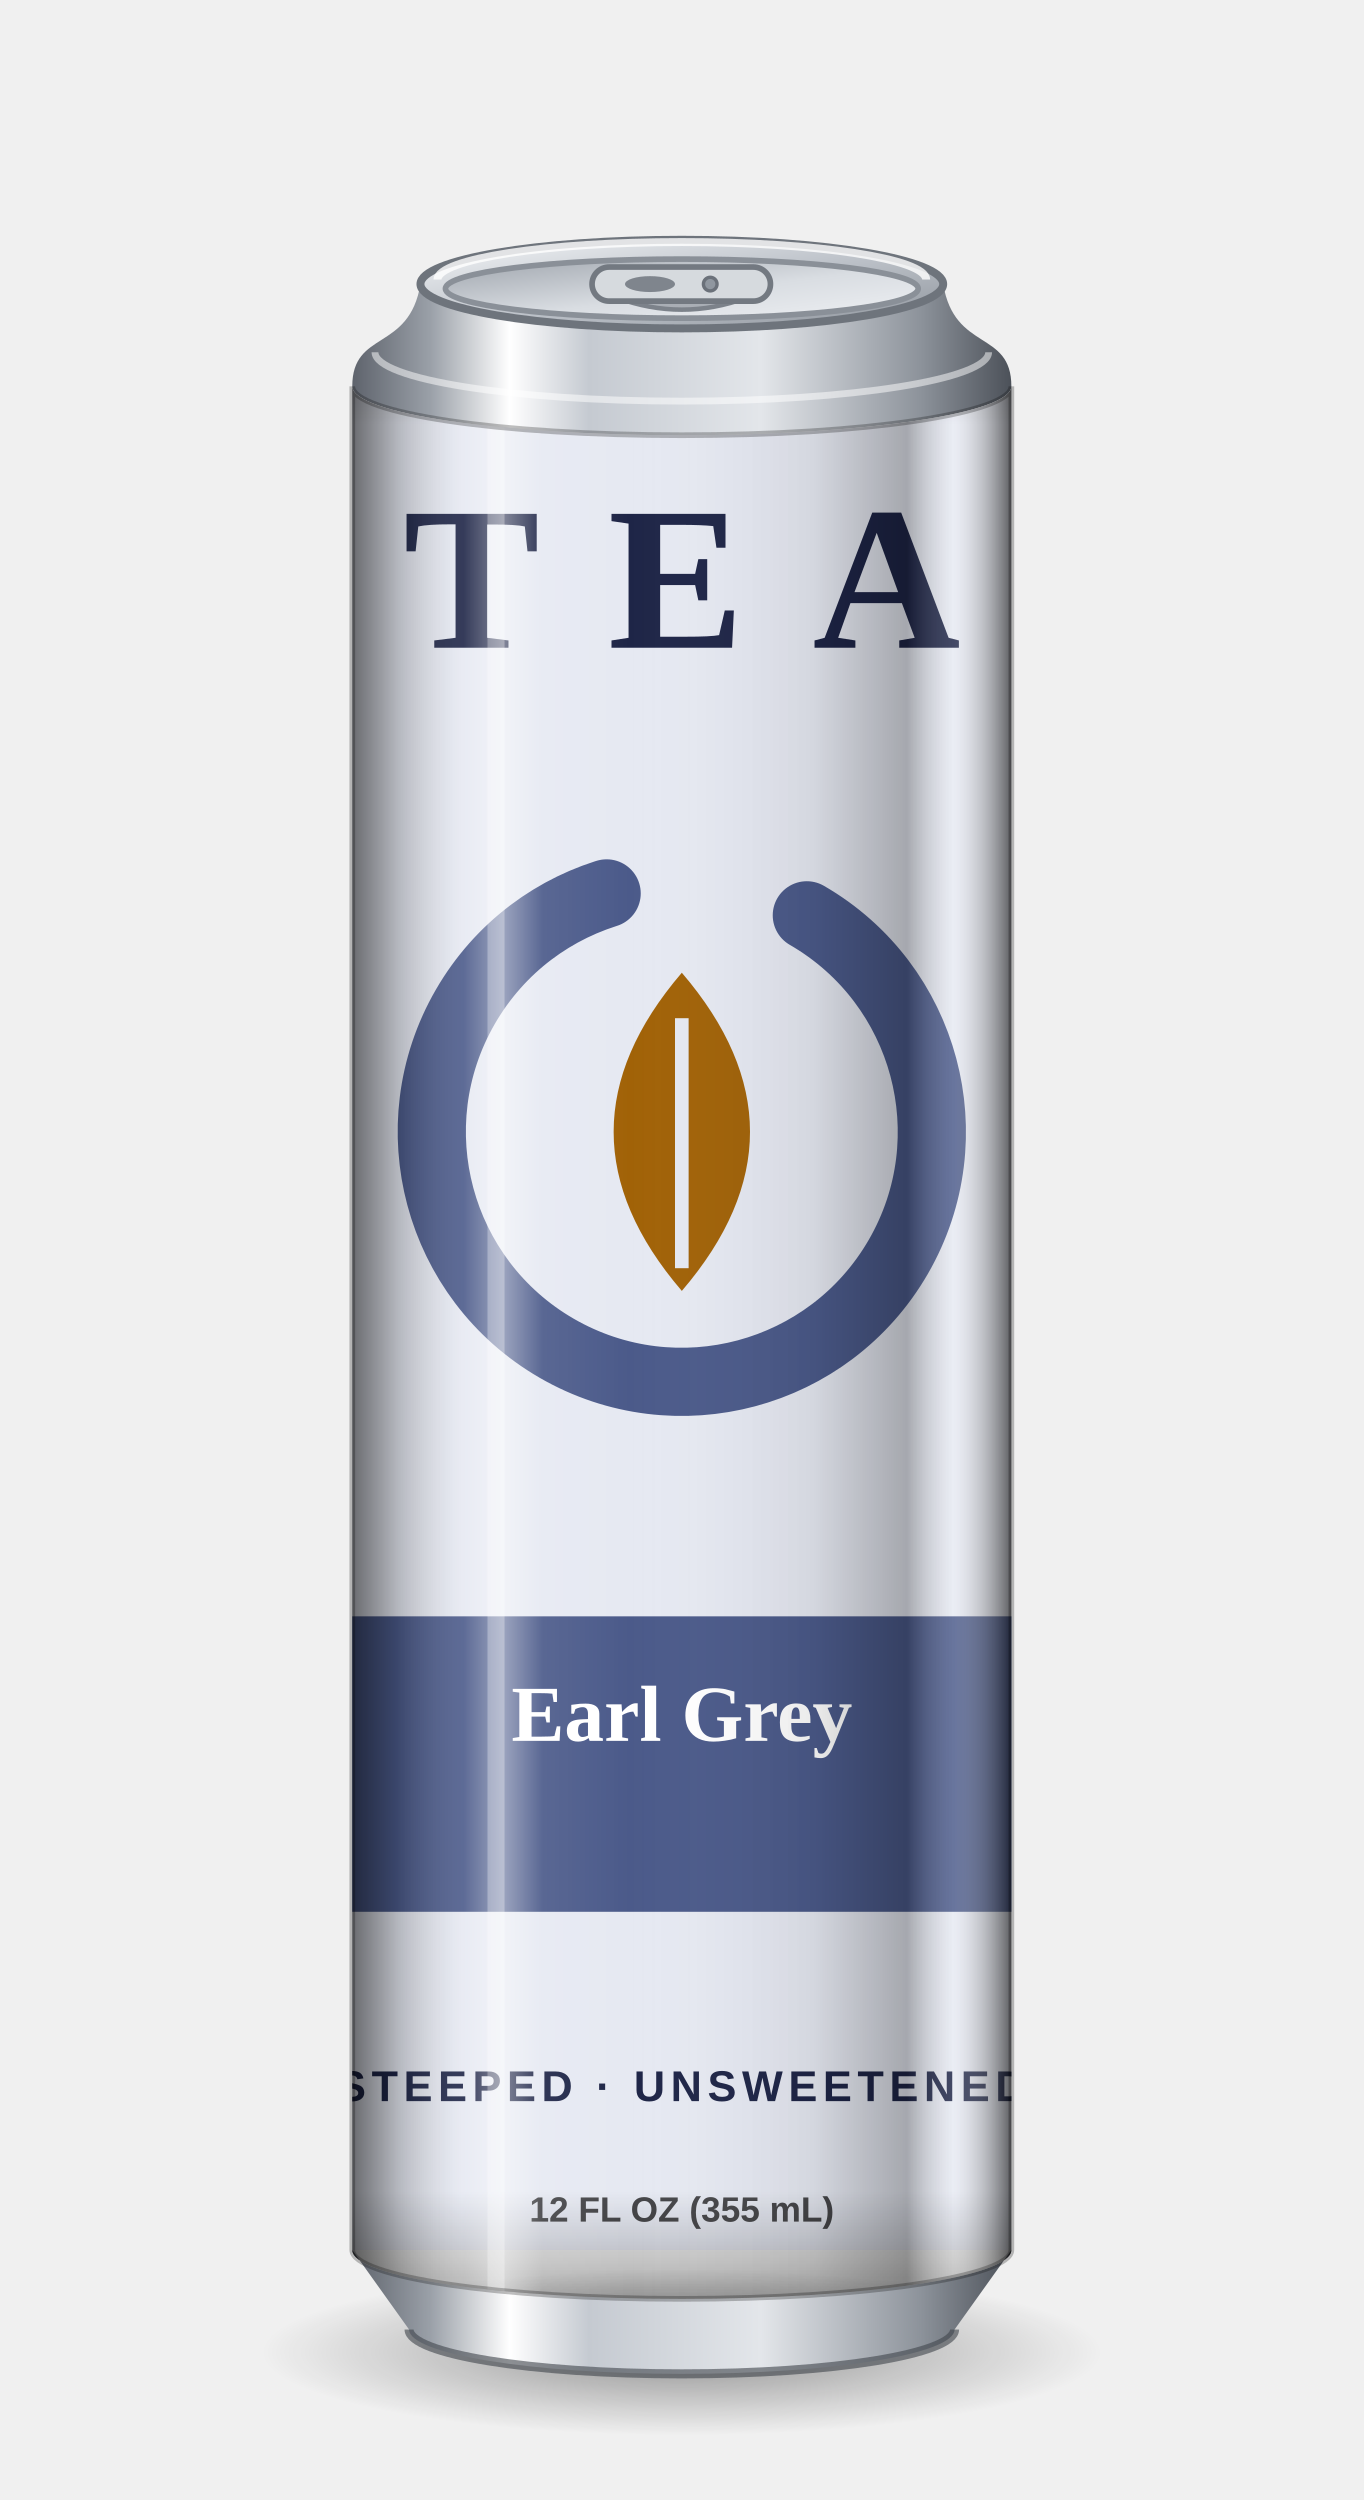
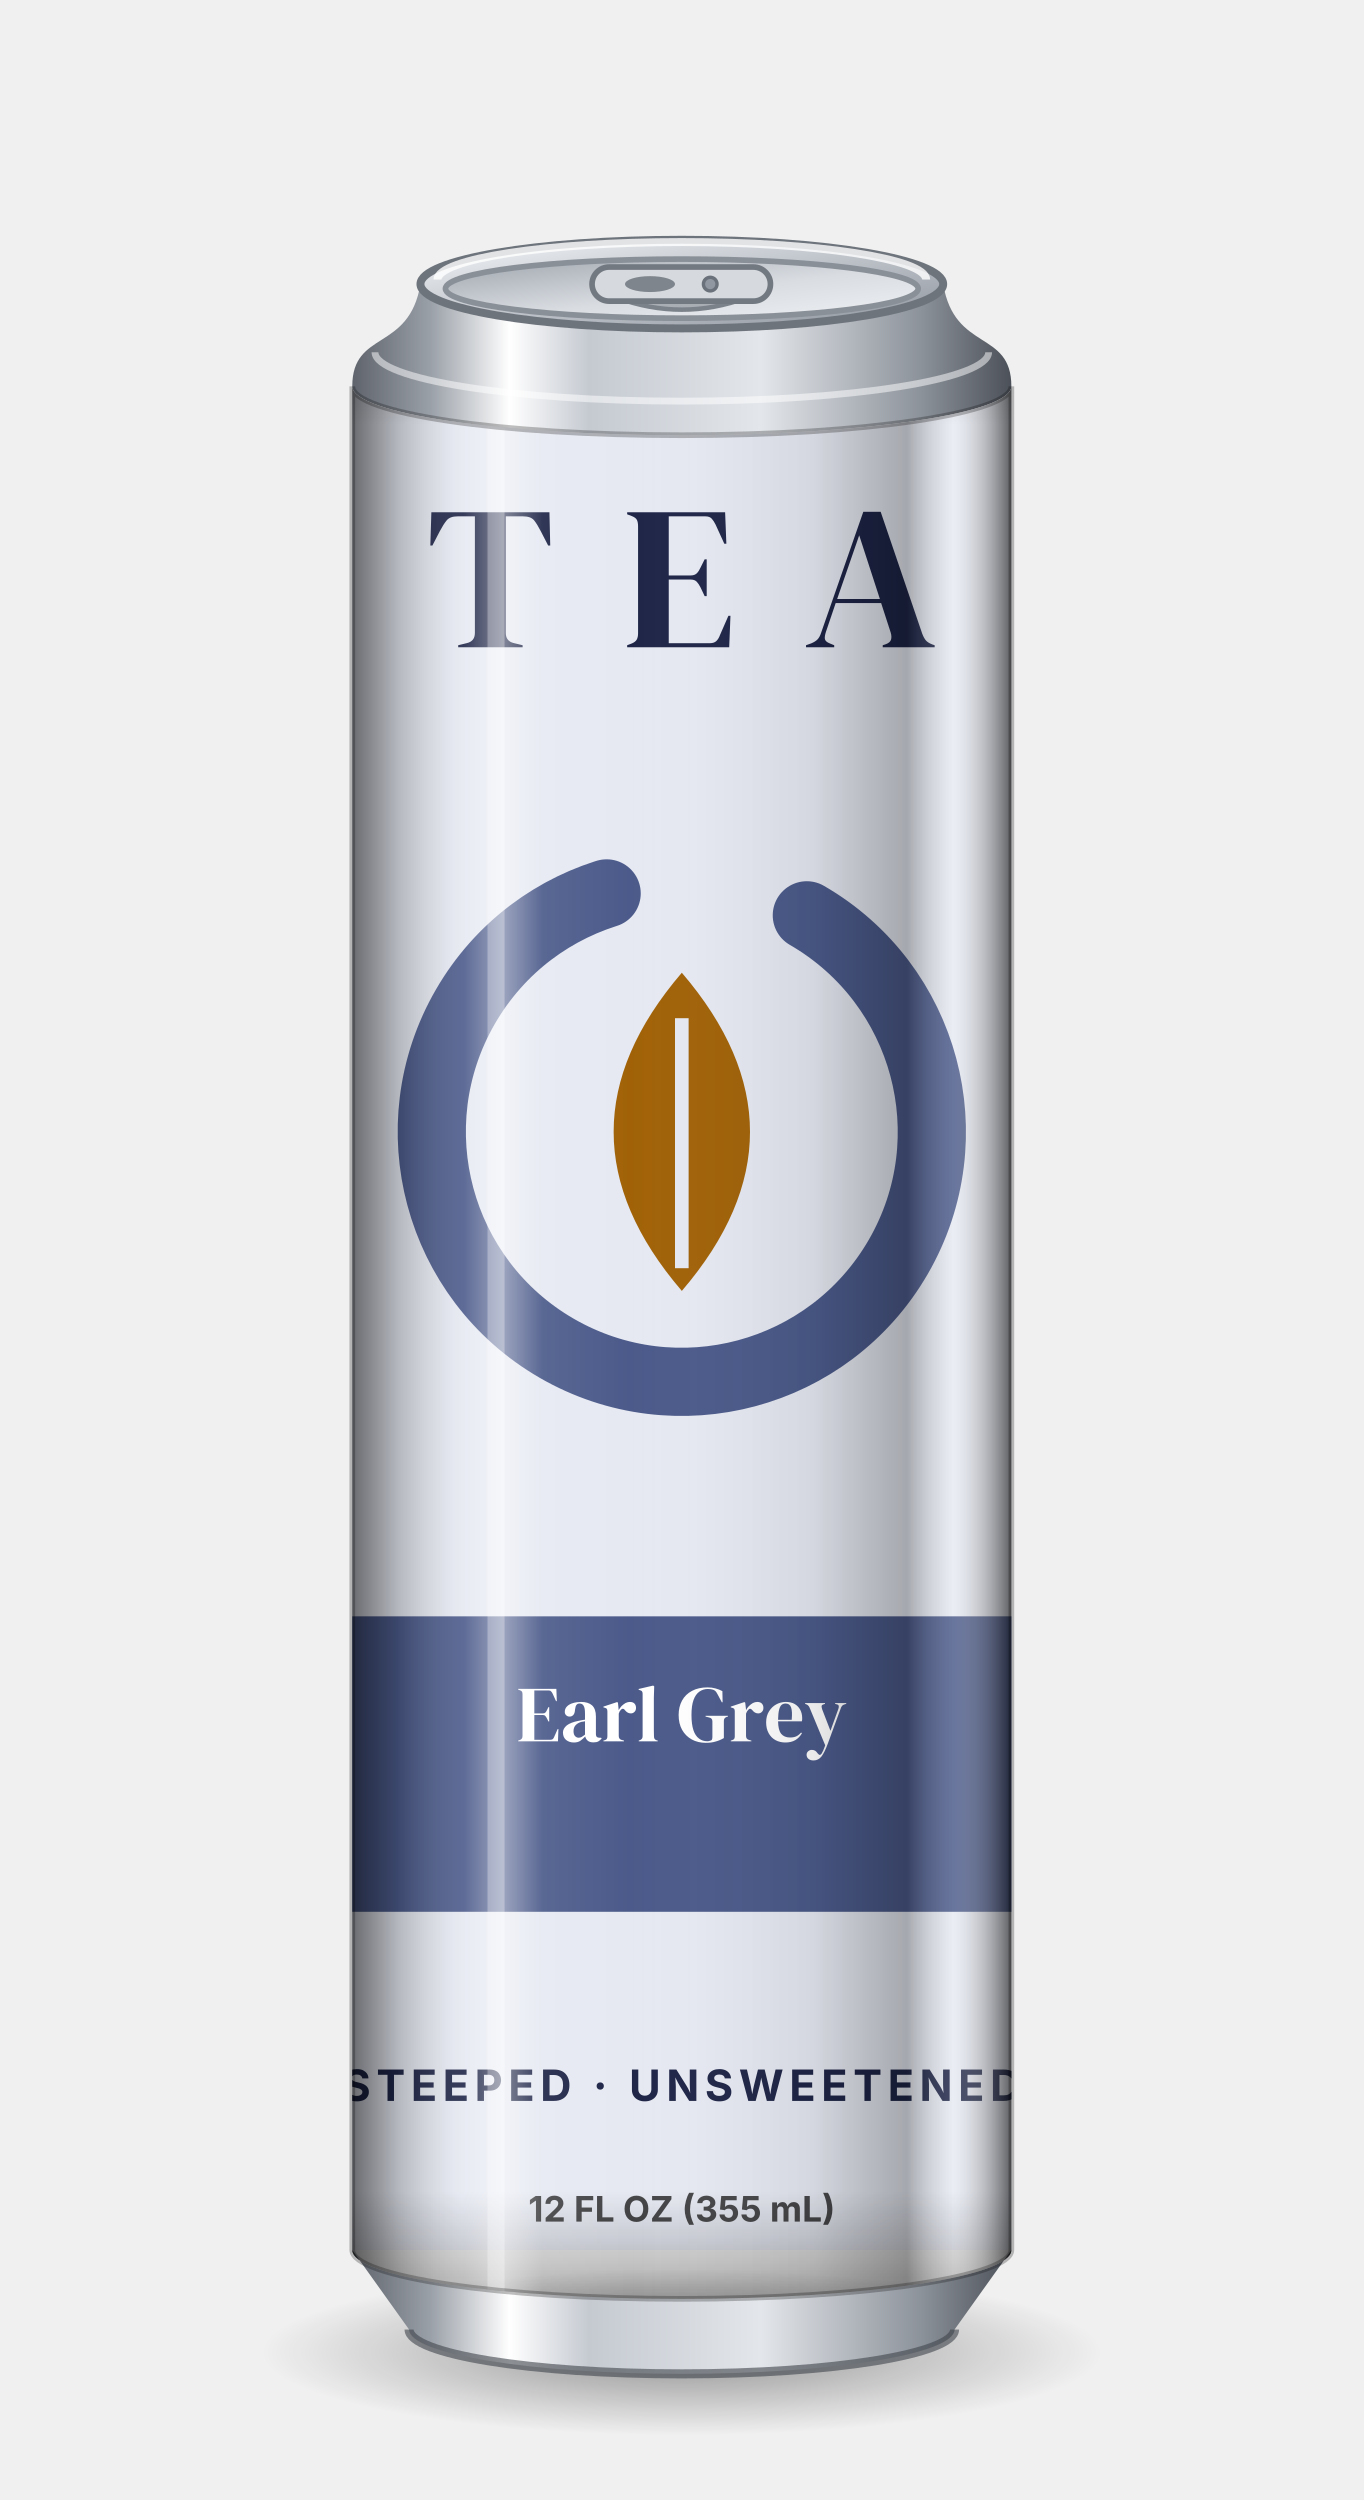
<svg xmlns="http://www.w3.org/2000/svg" viewBox="0 0 120 220" width="120" height="220" role="img" aria-label="Tea Earl Grey can, Second Wind art">
  <defs>
    <linearGradient id="shade-tea-earl-grey" x1="0" x2="1">
      <stop offset="0" stop-color="#000" stop-opacity="0.55" />
      <stop offset="0.07" stop-color="#000" stop-opacity="0.22" />
      <stop offset="0.17" stop-color="#fff" stop-opacity="0.10" />
      <stop offset="0.23" stop-color="#fff" stop-opacity="0.45" />
      <stop offset="0.29" stop-color="#fff" stop-opacity="0.08" />
      <stop offset="0.42" stop-color="#fff" stop-opacity="0" />
      <stop offset="0.70" stop-color="#000" stop-opacity="0.08" />
      <stop offset="0.84" stop-color="#000" stop-opacity="0.28" />
      <stop offset="0.91" stop-color="#fff" stop-opacity="0.16" />
      <stop offset="1" stop-color="#000" stop-opacity="0.62" />
    </linearGradient>
    <linearGradient id="vshade-tea-earl-grey" x1="0" y1="0" x2="0" y2="1">
      <stop offset="0" stop-color="#000" stop-opacity="0.28" />
      <stop offset="0.05" stop-color="#000" stop-opacity="0" />
      <stop offset="0.94" stop-color="#000" stop-opacity="0" />
      <stop offset="1" stop-color="#000" stop-opacity="0.32" />
    </linearGradient>
    <linearGradient id="metal-tea-earl-grey" x1="0" x2="1">
      <stop offset="0" stop-color="#5d626b" />
      <stop offset="0.12" stop-color="#9aa0a8" />
      <stop offset="0.24" stop-color="#ffffff" />
      <stop offset="0.36" stop-color="#c5cad1" />
      <stop offset="0.62" stop-color="#e3e6ea" />
      <stop offset="0.86" stop-color="#8d939b" />
      <stop offset="1" stop-color="#4b5058" />
    </linearGradient>
    <linearGradient id="lid-tea-earl-grey" x1="0" y1="0" x2="1" y2="1">
      <stop offset="0" stop-color="#f4f6f8" />
      <stop offset="0.5" stop-color="#bfc4cb" />
      <stop offset="1" stop-color="#8e949c" />
    </linearGradient>
    <linearGradient id="well-tea-earl-grey" x1="0" y1="0" x2="1" y2="1">
      <stop offset="0" stop-color="#9ea4ac" />
      <stop offset="0.55" stop-color="#d9dde2" />
      <stop offset="1" stop-color="#eef0f3" />
    </linearGradient>
    <radialGradient id="floor-tea-earl-grey">
      <stop offset="0" stop-color="#000" stop-opacity="0.4" />
      <stop offset="1" stop-color="#000" stop-opacity="0" />
    </radialGradient>
    <clipPath id="body-tea-earl-grey">
      <path d="M31 34 A29.0 4.3 0 0 0 89 34 L89 198 A29.0 4.3 0 0 1 31 198 Z" />
    </clipPath>
  </defs>
  <ellipse cx="60.0" cy="207" rx="37.0" ry="7.3" fill="url(#floor-tea-earl-grey)" />
  <path d="M31 198 A29.0 4.3 0 0 0 89 198 L84 205 A24.0 3.9 0 0 1 36 205 Z" fill="url(#metal-tea-earl-grey)" />
  <path d="M36 205 A24.0 3.9 0 0 0 84 205" stroke="#3f444b" stroke-width="0.8" fill="none" opacity="0.6" />
  <path d="M31 34 C31 29,36 31,37 25 L83 25 C84 31,89 29,89 34 A29.0 4.3 0 0 1 31 34 Z" fill="url(#metal-tea-earl-grey)" />
  <path d="M33 31 A27.0 4.3 0 0 0 87 31" stroke="#fff" stroke-width="0.6" fill="none" opacity="0.5" />
  <g clip-path="url(#body-tea-earl-grey)">
    <rect x="31" y="34" width="58" height="164" fill="#e6e9f2" />
    <circle cx="60.0" cy="99.6" r="22" fill="none" stroke="#4b5a8a" stroke-width="6" stroke-dasharray="120 20" stroke-linecap="round" transform="rotate(-60 60.0 99.6)" />
    <path d="M60.0 85.6 q12 14 0 28 q-12 -14 0 -28 z" fill="#a16207" />
    <line x1="60.0" y1="89.6" x2="60.0" y2="111.6" stroke="#e6e9f2" stroke-width="1.2" />
-     <text x="60.0" y="57.0" font-family="Georgia,'Times New Roman',serif" font-size="18" font-weight="700" text-anchor="middle" fill="#1e2547" letter-spacing="6">TEA</text>
+     <path transform="translate(37.51 56.96) scale(1 1)" d="M2.81 0V-0.18L3.55 -0.36Q4.28 -0.52 4.28 -1.26V-11.52H2.75Q2.09 -11.52 1.8 -11.17Q1.51 -10.82 1.19 -10.21L0.54 -8.95H0.36L0.45 -11.88H10.84L10.91 -8.95H10.73L10.08 -10.21Q9.77 -10.82 9.49 -11.17Q9.2 -11.52 8.53 -11.52H7V-1.26Q7 -0.52 7.74 -0.36L8.48 -0.18V0ZM17.68 0V-0.18L18.1 -0.34Q18.4 -0.47 18.52 -0.67Q18.64 -0.88 18.64 -1.24V-10.64Q18.64 -11 18.54 -11.2Q18.44 -11.41 18.1 -11.54L17.68 -11.7V-11.88H26.3L26.41 -9.11H26.23L25.46 -10.8Q25.3 -11.12 25.12 -11.32Q24.94 -11.52 24.58 -11.52H21.34V-6.32H23.26Q23.62 -6.32 23.81 -6.51Q24 -6.7 24.14 -7.02L24.5 -7.74H24.68V-4.5H24.5L24.14 -5.26Q23.98 -5.58 23.8 -5.77Q23.62 -5.96 23.26 -5.96H21.34V-0.36H24.97Q25.33 -0.36 25.53 -0.55Q25.73 -0.74 25.85 -1.08L26.59 -2.77H26.77L26.66 0ZM33.42 0V-0.18L33.87 -0.34Q34.23 -0.49 34.43 -0.69Q34.63 -0.9 34.75 -1.28L38.46 -11.92H39.99L43.64 -1.21Q43.79 -0.81 43.97 -0.6Q44.15 -0.4 44.53 -0.25L44.74 -0.18V0H40.17V-0.18L40.44 -0.27Q40.82 -0.41 40.9 -0.67Q40.98 -0.94 40.87 -1.3L40.03 -3.89H36.03L35.17 -1.35Q35.04 -0.95 35.08 -0.72Q35.13 -0.49 35.51 -0.34L35.9 -0.18V0ZM36.16 -4.25H39.92L38.1 -9.85Z" fill="#1e2547" />
    <rect x="31" y="142.24" width="58" height="26" fill="#4b5a8a" />
-     <text x="60.0" y="153.2" font-family="Georgia,'Times New Roman',serif" font-size="7" font-weight="700" text-anchor="middle" fill="#fff">Earl Grey</text>
-     <text x="60.0" y="184.9" font-family="'Helvetica Neue',Arial,Inter,sans-serif" font-size="3.8" font-weight="700" text-anchor="middle" fill="#1e2547" letter-spacing="0.5">STEEPED · UNSWEETENED</text>
-     <text x="60.0" y="195.5" font-family="'Helvetica Neue',Arial,Inter,sans-serif" font-size="3.1" font-weight="700" text-anchor="middle" fill="#111111" opacity="0.75">12 FL OZ (355 mL)</text>
+     <path transform="translate(45.45 153.24) scale(1 1)" d="M0.15 0V-0.07L0.32 -0.13Q0.43 -0.18 0.48 -0.26Q0.53 -0.34 0.53 -0.48V-4.14Q0.53 -4.28 0.49 -4.36Q0.45 -4.44 0.32 -4.49L0.15 -4.55V-4.62H3.51L3.55 -3.54H3.48L3.18 -4.2Q3.12 -4.33 3.04 -4.4Q2.98 -4.48 2.83 -4.48H1.57V-2.46H2.32Q2.46 -2.46 2.54 -2.53Q2.61 -2.6 2.67 -2.73L2.81 -3.01H2.88V-1.75H2.81L2.67 -2.04Q2.6 -2.17 2.53 -2.24Q2.46 -2.32 2.32 -2.32H1.57V-0.14H2.99Q3.13 -0.14 3.21 -0.21Q3.28 -0.29 3.33 -0.42L3.62 -1.08H3.69L3.65 0ZM5.05 0.1Q4.64 0.1 4.36 -0.13Q4.09 -0.36 4.09 -0.79Q4.09 -1.12 4.42 -1.4Q4.76 -1.67 5.48 -1.81Q5.59 -1.83 5.73 -1.86Q5.87 -1.88 6.03 -1.91V-2.46Q6.03 -2.94 5.91 -3.13Q5.8 -3.33 5.55 -3.33Q5.38 -3.33 5.29 -3.22Q5.19 -3.11 5.16 -2.84L5.15 -2.77Q5.13 -2.46 5 -2.32Q4.87 -2.18 4.67 -2.18Q4.49 -2.18 4.37 -2.3Q4.25 -2.41 4.25 -2.6Q4.25 -2.88 4.45 -3.08Q4.65 -3.28 4.98 -3.37Q5.31 -3.47 5.69 -3.47Q6.31 -3.47 6.65 -3.17Q6.99 -2.86 6.99 -2.18V-0.63Q6.99 -0.32 7.29 -0.32H7.44L7.5 -0.26Q7.37 -0.09 7.21 0Q7.06 0.09 6.77 0.09Q6.46 0.09 6.28 -0.05Q6.1 -0.2 6.05 -0.43Q5.84 -0.21 5.62 -0.05Q5.4 0.1 5.05 0.1ZM5.47 -0.32Q5.61 -0.32 5.74 -0.39Q5.86 -0.46 6.03 -0.59V-1.77Q5.96 -1.76 5.89 -1.74Q5.82 -1.73 5.73 -1.72Q5.4 -1.63 5.21 -1.43Q5.02 -1.23 5.02 -0.9Q5.02 -0.61 5.15 -0.47Q5.29 -0.32 5.47 -0.32ZM7.65 0V-0.07L7.76 -0.1Q7.9 -0.14 7.95 -0.22Q8 -0.31 8 -0.44V-2.63Q8 -2.79 7.95 -2.86Q7.9 -2.93 7.76 -2.96L7.65 -2.99V-3.06L8.86 -3.46L8.93 -3.4L8.99 -2.79V-2.74Q9.09 -2.93 9.24 -3.1Q9.4 -3.26 9.59 -3.37Q9.79 -3.47 9.97 -3.47Q10.24 -3.47 10.38 -3.33Q10.52 -3.18 10.52 -2.95Q10.52 -2.72 10.38 -2.59Q10.25 -2.46 10.06 -2.46Q9.77 -2.46 9.54 -2.75L9.53 -2.77Q9.46 -2.86 9.37 -2.87Q9.28 -2.88 9.2 -2.79Q9.13 -2.72 9.08 -2.64Q9.04 -2.55 9 -2.44V-0.48Q9 -0.2 9.24 -0.13L9.46 -0.07V0ZM10.76 0V-0.07L10.84 -0.1Q11.1 -0.18 11.1 -0.45V-4.19Q11.1 -4.33 11.04 -4.41Q10.98 -4.48 10.84 -4.51L10.75 -4.54V-4.61L12.03 -4.91L12.12 -4.84L12.09 -3.86V-1.47Q12.09 -1.21 12.09 -0.96Q12.1 -0.7 12.1 -0.45Q12.1 -0.31 12.15 -0.22Q12.21 -0.13 12.34 -0.09L12.43 -0.07V0ZM16.67 0.13Q15.96 0.13 15.42 -0.17Q14.88 -0.47 14.57 -1.02Q14.27 -1.57 14.27 -2.32Q14.27 -3.04 14.57 -3.59Q14.87 -4.14 15.44 -4.44Q16.01 -4.75 16.82 -4.75Q17.19 -4.75 17.51 -4.66Q17.83 -4.58 18.12 -4.42L18.14 -3.44H18.07L17.68 -4.17Q17.59 -4.34 17.51 -4.42Q17.44 -4.49 17.32 -4.54Q17.21 -4.57 17.11 -4.59Q17.02 -4.61 16.86 -4.61Q16.43 -4.61 16.1 -4.38Q15.76 -4.14 15.58 -3.64Q15.4 -3.14 15.4 -2.32Q15.4 -1.51 15.57 -0.99Q15.74 -0.48 16.06 -0.25Q16.37 -0.01 16.79 -0.01Q16.85 -0.01 16.91 -0.02Q16.97 -0.04 17.02 -0.05Q17.16 -0.07 17.2 -0.16Q17.24 -0.25 17.24 -0.38V-1.76Q17.24 -2.04 16.96 -2.1L16.64 -2.18V-2.25H18.61V-2.18L18.52 -2.16Q18.25 -2.07 18.25 -1.81V-0.29Q17.89 -0.08 17.51 0.02Q17.14 0.13 16.67 0.13ZM18.86 0V-0.07L18.96 -0.1Q19.1 -0.14 19.16 -0.22Q19.21 -0.31 19.21 -0.44V-2.63Q19.21 -2.79 19.16 -2.86Q19.1 -2.93 18.96 -2.96L18.86 -2.99V-3.06L20.06 -3.46L20.13 -3.4L20.2 -2.79V-2.74Q20.29 -2.93 20.45 -3.1Q20.61 -3.26 20.8 -3.37Q20.99 -3.47 21.18 -3.47Q21.45 -3.47 21.59 -3.33Q21.73 -3.18 21.73 -2.95Q21.73 -2.72 21.59 -2.59Q21.46 -2.46 21.27 -2.46Q20.97 -2.46 20.75 -2.75L20.73 -2.77Q20.66 -2.86 20.57 -2.87Q20.48 -2.88 20.41 -2.79Q20.34 -2.72 20.29 -2.64Q20.24 -2.55 20.2 -2.44V-0.48Q20.2 -0.2 20.45 -0.13L20.67 -0.07V0ZM23.7 -3.47Q24.16 -3.47 24.48 -3.29Q24.8 -3.1 24.97 -2.78Q25.14 -2.46 25.14 -2.06Q25.14 -1.98 25.14 -1.9Q25.13 -1.82 25.11 -1.76H23.02Q23.03 -1 23.29 -0.67Q23.56 -0.34 24.07 -0.34Q24.42 -0.34 24.64 -0.45Q24.86 -0.56 25.05 -0.78L25.12 -0.71Q24.9 -0.33 24.54 -0.11Q24.18 0.1 23.67 0.1Q23.18 0.1 22.79 -0.11Q22.41 -0.32 22.19 -0.72Q21.97 -1.12 21.97 -1.67Q21.97 -2.25 22.23 -2.65Q22.48 -3.05 22.87 -3.26Q23.27 -3.47 23.7 -3.47ZM23.68 -3.33Q23.48 -3.33 23.33 -3.21Q23.19 -3.09 23.11 -2.78Q23.03 -2.46 23.02 -1.9H24.22Q24.29 -2.66 24.16 -3Q24.04 -3.33 23.68 -3.33ZM26.14 1.68Q25.86 1.68 25.69 1.54Q25.53 1.4 25.53 1.18Q25.53 0.99 25.67 0.87Q25.81 0.75 25.98 0.75Q26.16 0.75 26.28 0.82Q26.4 0.9 26.49 1.04L26.54 1.09Q26.69 1.3 26.85 1.08Q26.91 0.98 26.99 0.81Q27.07 0.64 27.17 0.35L25.82 -2.9Q25.77 -3.03 25.71 -3.11Q25.66 -3.19 25.53 -3.25L25.4 -3.3V-3.37H27.15V-3.3L27.01 -3.25Q26.85 -3.2 26.85 -3.09Q26.85 -2.98 26.9 -2.82L27.63 -0.93L28.32 -2.84Q28.38 -3 28.36 -3.11Q28.35 -3.22 28.19 -3.26L28.04 -3.3V-3.37H29.02V-3.3L28.86 -3.25Q28.7 -3.2 28.64 -3.11Q28.57 -3.02 28.52 -2.86L27.39 0.22Q27.12 0.95 26.85 1.32Q26.57 1.68 26.14 1.68Z" fill="#fff" />
+     <path transform="translate(30.13 184.88) scale(1 1)" d="M1.26 0.04Q0.93 0.04 0.69 -0.06Q0.44 -0.16 0.3 -0.36Q0.17 -0.56 0.16 -0.86H0.71Q0.72 -0.72 0.79 -0.62Q0.86 -0.53 0.99 -0.48Q1.11 -0.44 1.26 -0.44Q1.41 -0.44 1.52 -0.48Q1.63 -0.53 1.7 -0.6Q1.76 -0.68 1.76 -0.79Q1.76 -0.89 1.7 -0.95Q1.65 -1.01 1.54 -1.06Q1.44 -1.11 1.28 -1.14L0.98 -1.22Q0.63 -1.3 0.43 -1.49Q0.23 -1.67 0.23 -1.97Q0.23 -2.22 0.37 -2.41Q0.5 -2.59 0.74 -2.7Q0.97 -2.8 1.27 -2.8Q1.58 -2.8 1.81 -2.7Q2.03 -2.59 2.16 -2.41Q2.29 -2.22 2.29 -1.98H1.75Q1.73 -2.14 1.6 -2.23Q1.48 -2.32 1.27 -2.32Q1.12 -2.32 1.02 -2.28Q0.92 -2.24 0.87 -2.17Q0.81 -2.1 0.81 -2.01Q0.81 -1.9 0.87 -1.84Q0.94 -1.77 1.04 -1.73Q1.14 -1.68 1.25 -1.66L1.5 -1.6Q1.68 -1.56 1.83 -1.49Q1.98 -1.42 2.09 -1.33Q2.21 -1.23 2.27 -1.09Q2.33 -0.96 2.33 -0.79Q2.33 -0.54 2.2 -0.35Q2.08 -0.16 1.84 -0.06Q1.6 0.04 1.26 0.04ZM3.13 -2.3V-2.76H5.39V-2.3H4.54V0H3.97V-2.3ZM6.28 0V-2.76H8.12V-2.3H6.84V-1.63H8.03V-1.17H6.84V-0.47H8.13V0ZM9.08 0V-2.76H10.93V-2.3H9.65V-1.63H10.84V-1.17H9.65V-0.47H10.94V0ZM11.89 0V-2.76H12.97Q13.28 -2.76 13.51 -2.64Q13.73 -2.53 13.84 -2.31Q13.96 -2.1 13.96 -1.83Q13.96 -1.56 13.84 -1.35Q13.72 -1.14 13.5 -1.02Q13.28 -0.9 12.96 -0.9H12.26V-1.36H12.87Q13.04 -1.36 13.15 -1.42Q13.26 -1.48 13.32 -1.59Q13.37 -1.69 13.37 -1.83Q13.37 -1.97 13.32 -2.08Q13.26 -2.18 13.15 -2.24Q13.04 -2.3 12.86 -2.3H12.46V0ZM14.85 0V-2.76H16.7V-2.3H15.42V-1.63H16.61V-1.17H15.42V-0.47H16.71V0ZM18.63 0H17.92V-0.49H18.61Q18.87 -0.49 19.05 -0.58Q19.24 -0.68 19.33 -0.88Q19.42 -1.07 19.42 -1.38Q19.42 -1.69 19.33 -1.89Q19.23 -2.09 19.05 -2.18Q18.88 -2.28 18.61 -2.28H17.9V-2.76H18.64Q19.06 -2.76 19.36 -2.6Q19.66 -2.43 19.82 -2.12Q19.98 -1.81 19.98 -1.38Q19.98 -0.95 19.82 -0.64Q19.66 -0.33 19.36 -0.17Q19.06 0 18.63 0ZM18.23 -2.76V0H17.66V-2.76ZM22.69 -0.99Q22.55 -0.99 22.46 -1.08Q22.37 -1.18 22.37 -1.31Q22.37 -1.45 22.46 -1.54Q22.55 -1.63 22.69 -1.63Q22.83 -1.63 22.92 -1.54Q23.01 -1.45 23.01 -1.31Q23.01 -1.18 22.92 -1.08Q22.83 -0.99 22.69 -0.99ZM26.61 0.04Q26.27 0.04 26.02 -0.09Q25.76 -0.22 25.62 -0.44Q25.48 -0.67 25.48 -0.97V-2.76H26.04V-1.02Q26.04 -0.86 26.11 -0.73Q26.18 -0.6 26.31 -0.53Q26.44 -0.46 26.61 -0.46Q26.79 -0.46 26.92 -0.53Q27.05 -0.6 27.12 -0.73Q27.19 -0.86 27.19 -1.02V-2.76H27.76V-0.97Q27.76 -0.67 27.61 -0.44Q27.47 -0.22 27.21 -0.09Q26.96 0.04 26.61 0.04ZM28.76 0V-2.76H29.39L30.26 -1.37Q30.33 -1.26 30.4 -1.13Q30.47 -1.01 30.54 -0.85Q30.61 -0.7 30.68 -0.5H30.62Q30.61 -0.66 30.6 -0.83Q30.59 -1.01 30.58 -1.17Q30.57 -1.33 30.57 -1.44V-2.76H31.15V0H30.52L29.72 -1.27Q29.64 -1.41 29.56 -1.55Q29.49 -1.68 29.41 -1.84Q29.33 -2.01 29.22 -2.23H29.29Q29.3 -2.03 29.31 -1.85Q29.32 -1.66 29.33 -1.51Q29.34 -1.37 29.34 -1.27V0ZM33.17 0.04Q32.83 0.04 32.59 -0.06Q32.34 -0.16 32.2 -0.36Q32.07 -0.56 32.06 -0.86H32.61Q32.62 -0.72 32.69 -0.62Q32.77 -0.53 32.89 -0.48Q33.01 -0.44 33.16 -0.44Q33.31 -0.44 33.42 -0.48Q33.54 -0.53 33.6 -0.6Q33.66 -0.68 33.66 -0.79Q33.66 -0.89 33.61 -0.95Q33.55 -1.01 33.44 -1.06Q33.34 -1.11 33.19 -1.14L32.88 -1.22Q32.53 -1.3 32.33 -1.49Q32.13 -1.67 32.13 -1.97Q32.13 -2.22 32.27 -2.41Q32.4 -2.59 32.64 -2.7Q32.87 -2.8 33.17 -2.8Q33.48 -2.8 33.71 -2.7Q33.94 -2.59 34.06 -2.41Q34.19 -2.22 34.2 -1.98H33.65Q33.63 -2.14 33.51 -2.23Q33.38 -2.32 33.17 -2.32Q33.02 -2.32 32.92 -2.28Q32.82 -2.24 32.77 -2.17Q32.72 -2.1 32.72 -2.01Q32.72 -1.9 32.78 -1.84Q32.84 -1.77 32.94 -1.73Q33.04 -1.68 33.16 -1.66L33.41 -1.6Q33.58 -1.56 33.73 -1.49Q33.88 -1.42 34 -1.33Q34.11 -1.23 34.17 -1.09Q34.23 -0.96 34.23 -0.79Q34.23 -0.54 34.11 -0.35Q33.98 -0.16 33.74 -0.06Q33.5 0.04 33.17 0.04ZM35.72 0 34.98 -2.76H35.6L35.92 -1.4Q35.96 -1.23 35.99 -1.04Q36.02 -0.85 36.06 -0.65Q36.09 -0.45 36.12 -0.27H36.02Q36.05 -0.45 36.08 -0.65Q36.12 -0.85 36.15 -1.04Q36.19 -1.23 36.23 -1.4L36.57 -2.76H37.16L37.49 -1.4Q37.53 -1.23 37.57 -1.04Q37.61 -0.85 37.64 -0.65Q37.67 -0.45 37.71 -0.27H37.6Q37.63 -0.45 37.67 -0.65Q37.7 -0.85 37.73 -1.04Q37.76 -1.23 37.8 -1.4L38.12 -2.76H38.74L38 0H37.35L36.99 -1.41Q36.93 -1.65 36.88 -1.92Q36.84 -2.2 36.79 -2.49H36.93Q36.87 -2.21 36.84 -1.94Q36.8 -1.66 36.74 -1.41L36.37 0ZM39.58 0V-2.76H41.43V-2.3H40.15V-1.63H41.34V-1.17H40.15V-0.47H41.44V0ZM42.39 0V-2.76H44.24V-2.3H42.96V-1.63H44.15V-1.17H42.96V-0.47H44.25V0ZM45.09 -2.3V-2.76H47.35V-2.3H46.5V0H45.94V-2.3ZM48.24 0V-2.76H50.09V-2.3H48.8V-1.63H49.99V-1.17H48.8V-0.47H50.09V0ZM51.04 0V-2.76H51.68L52.55 -1.37Q52.62 -1.26 52.69 -1.13Q52.75 -1.01 52.83 -0.85Q52.9 -0.7 52.97 -0.5H52.91Q52.9 -0.66 52.89 -0.83Q52.88 -1.01 52.87 -1.17Q52.86 -1.33 52.86 -1.44V-2.76H53.44V0H52.81L52.01 -1.27Q51.93 -1.41 51.85 -1.55Q51.78 -1.68 51.7 -1.84Q51.62 -2.01 51.51 -2.23H51.58Q51.59 -2.03 51.6 -1.85Q51.61 -1.66 51.62 -1.51Q51.62 -1.37 51.62 -1.27V0ZM54.44 0V-2.76H56.29V-2.3H55.01V-1.63H56.19V-1.17H55.01V-0.47H56.29V0ZM58.22 0H57.51V-0.49H58.19Q58.46 -0.49 58.64 -0.58Q58.82 -0.68 58.91 -0.88Q59 -1.07 59 -1.38Q59 -1.69 58.91 -1.89Q58.82 -2.09 58.64 -2.18Q58.46 -2.28 58.2 -2.28H57.49V-2.76H58.23Q58.65 -2.76 58.95 -2.6Q59.25 -2.43 59.41 -2.12Q59.57 -1.81 59.57 -1.38Q59.57 -0.95 59.41 -0.64Q59.25 -0.33 58.94 -0.17Q58.64 0 58.22 0ZM57.82 -2.76V0H57.25V-2.76Z" fill="#1e2547" />
+     <text x="60.0" y="195.5" font-family="inter" font-size="3.1" font-weight="700" text-anchor="middle" fill="#111111" opacity="0.75">12 FL OZ (355 mL)</text>
    <rect x="31" y="29.7" width="58" height="172.6" fill="url(#vshade-tea-earl-grey)" />
    <rect x="31" y="29.7" width="58" height="172.6" fill="url(#shade-tea-earl-grey)" />
    <rect x="42.9" y="29.7" width="1.5" height="172.6" fill="#fff" opacity="0.3" />
  </g>
  <path d="M31 34 A29.0 4.3 0 0 0 89 34 L89 198 A29.0 4.3 0 0 1 31 198 Z" fill="none" stroke="#000" stroke-opacity="0.25" stroke-width="0.5" />
  <ellipse cx="60.0" cy="25" rx="23.0" ry="3.9" fill="url(#lid-tea-earl-grey)" stroke="#6e747c" stroke-width="0.7" />
  <ellipse cx="60.0" cy="25.4" rx="20.8" ry="2.6" fill="url(#well-tea-earl-grey)" stroke="#8a9098" stroke-width="0.5" />
  <path d="M54.3 26.2 q5.7 2.1 11.4 0 l-1.5 -1.4 h-8.4 z" fill="#a9aeb5" stroke="#7c828a" stroke-width="0.4" />
  <path d="M53.6 23.5 h12.7 a1.5 1.5 0 0 1 0 3.0 h-12.7 a1.5 1.5 0 0 1 0 -3.0 z" fill="#d6dade" stroke="#737981" stroke-width="0.5" />
  <ellipse cx="57.2" cy="25" rx="2.2" ry="0.7" fill="#7f858d" />
  <circle cx="62.5" cy="25" r="0.6" fill="#9097a0" stroke="#6b717a" stroke-width="0.3" />
  <path d="M38.5 24.6 A21.5 3.3 0 0 1 81.5 24.6" stroke="#fff" stroke-width="0.7" fill="none" opacity="0.8" />
</svg>
